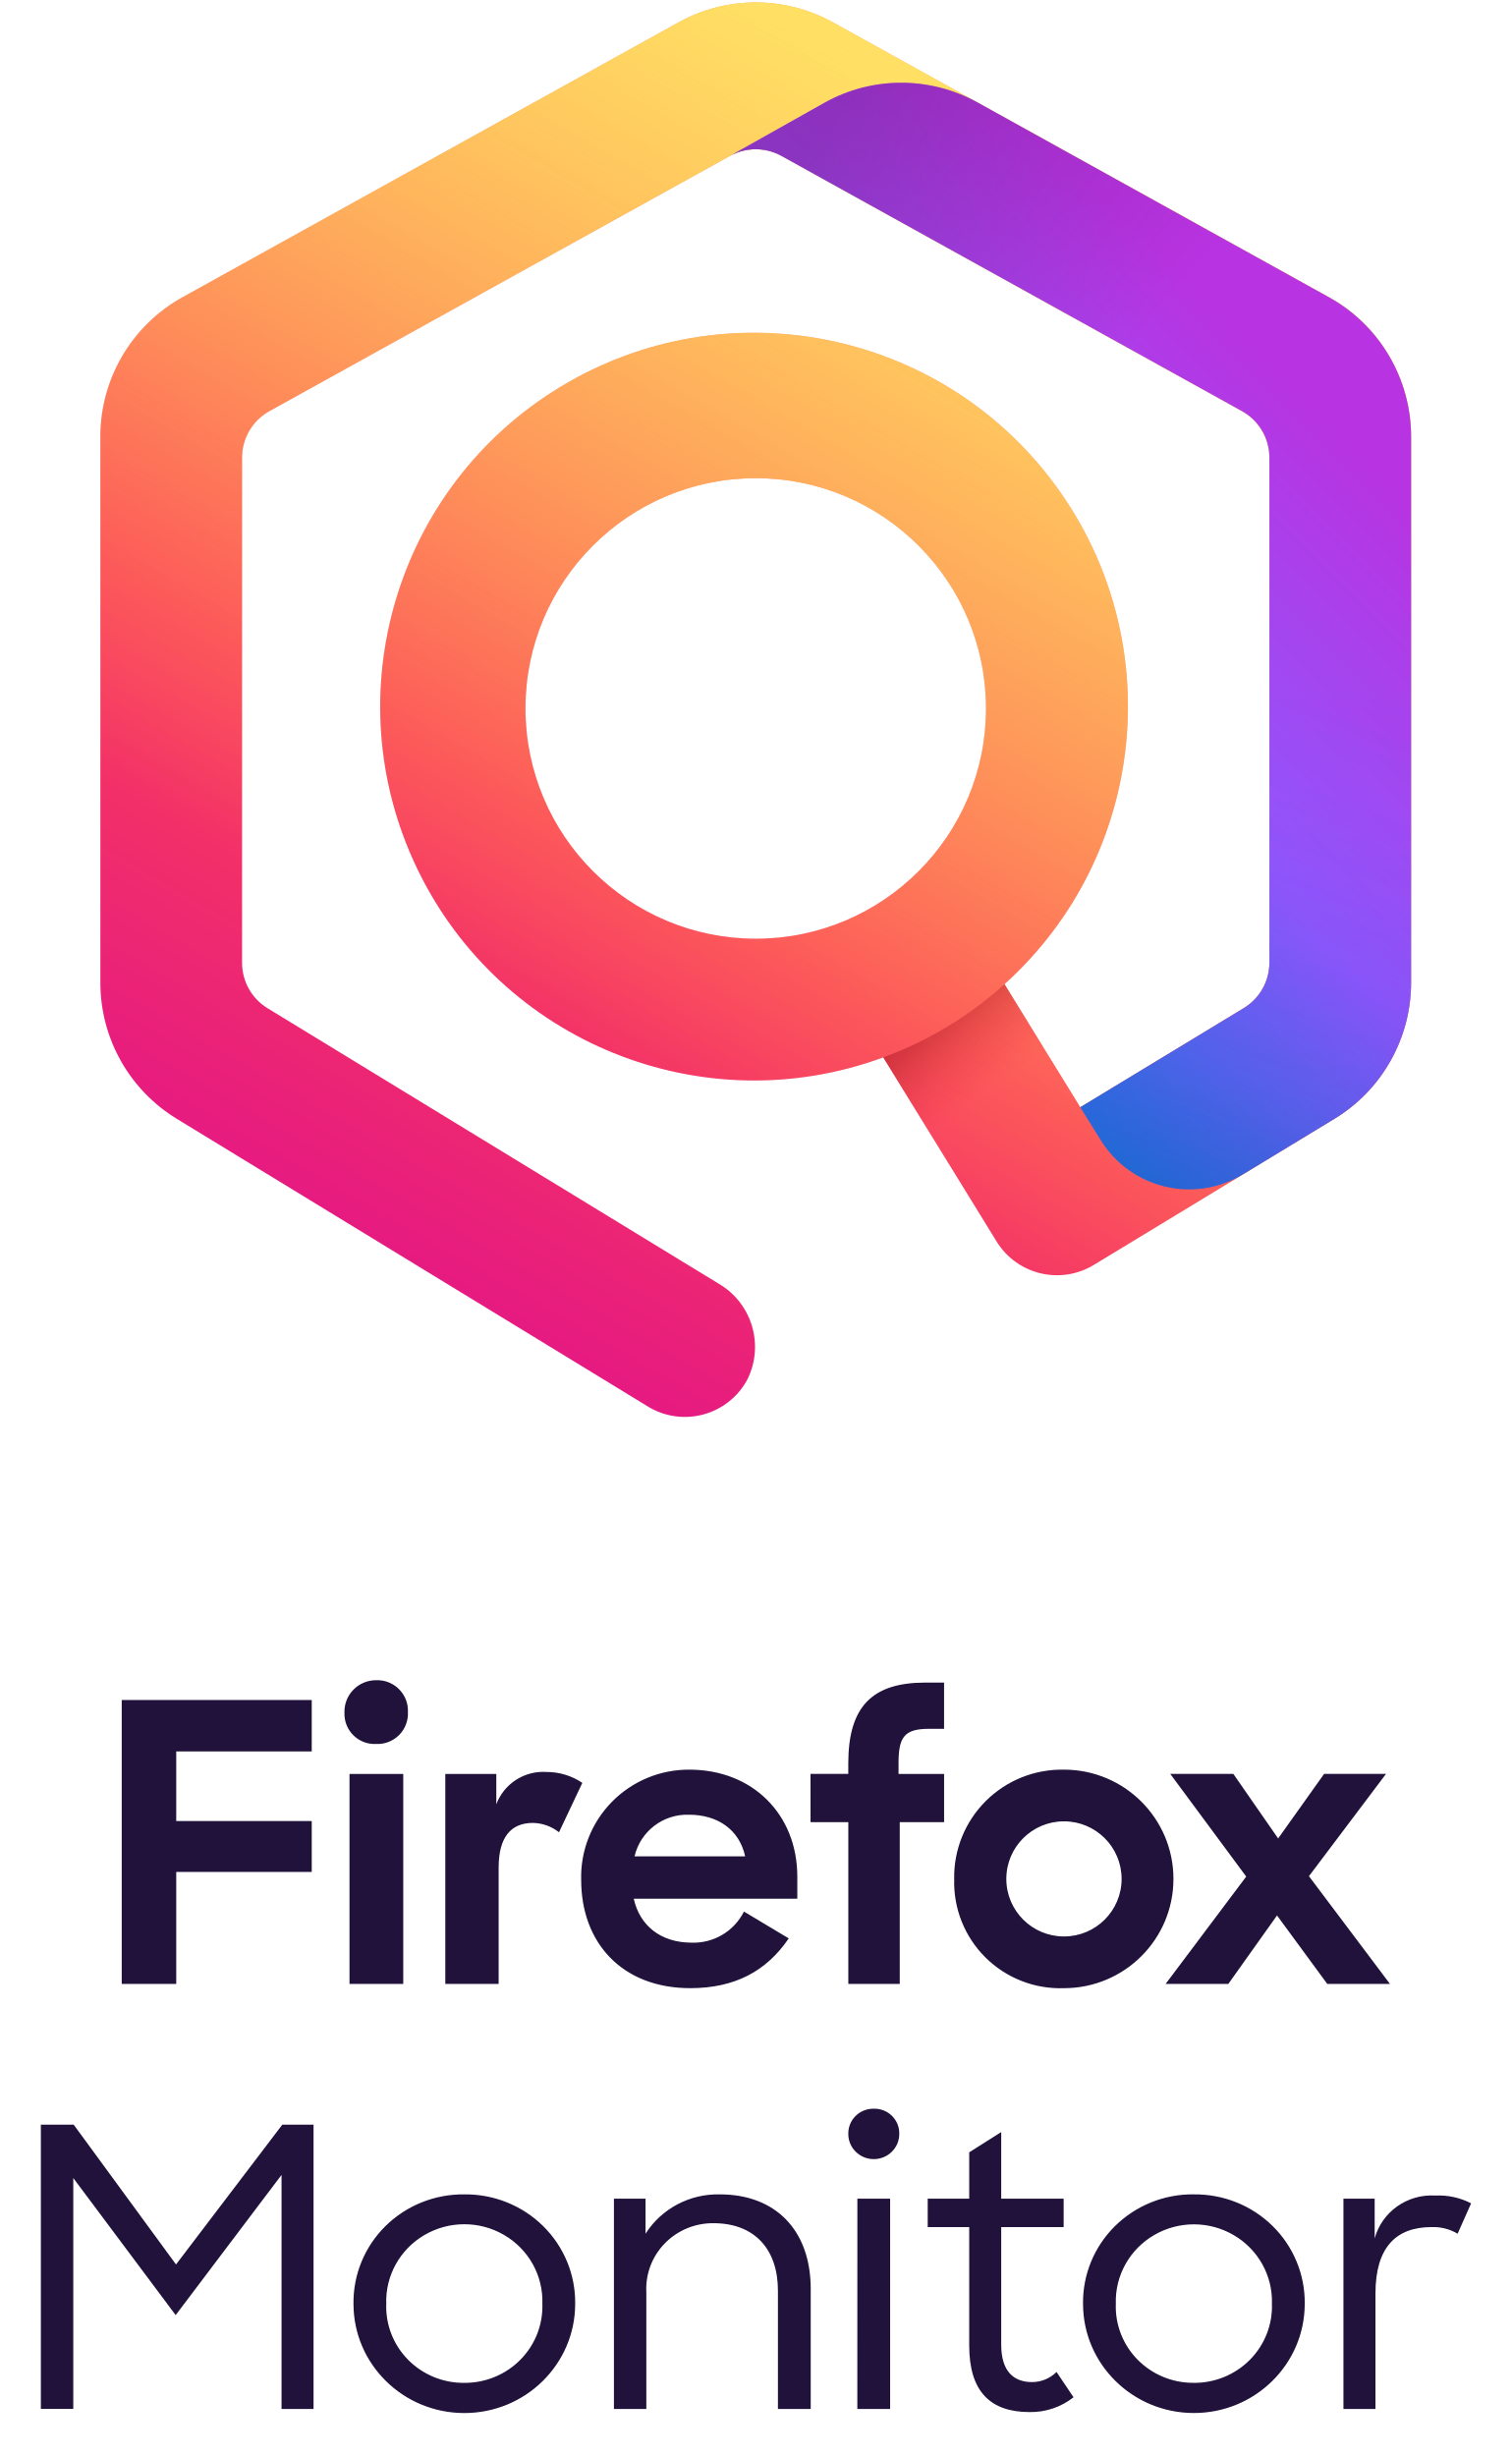
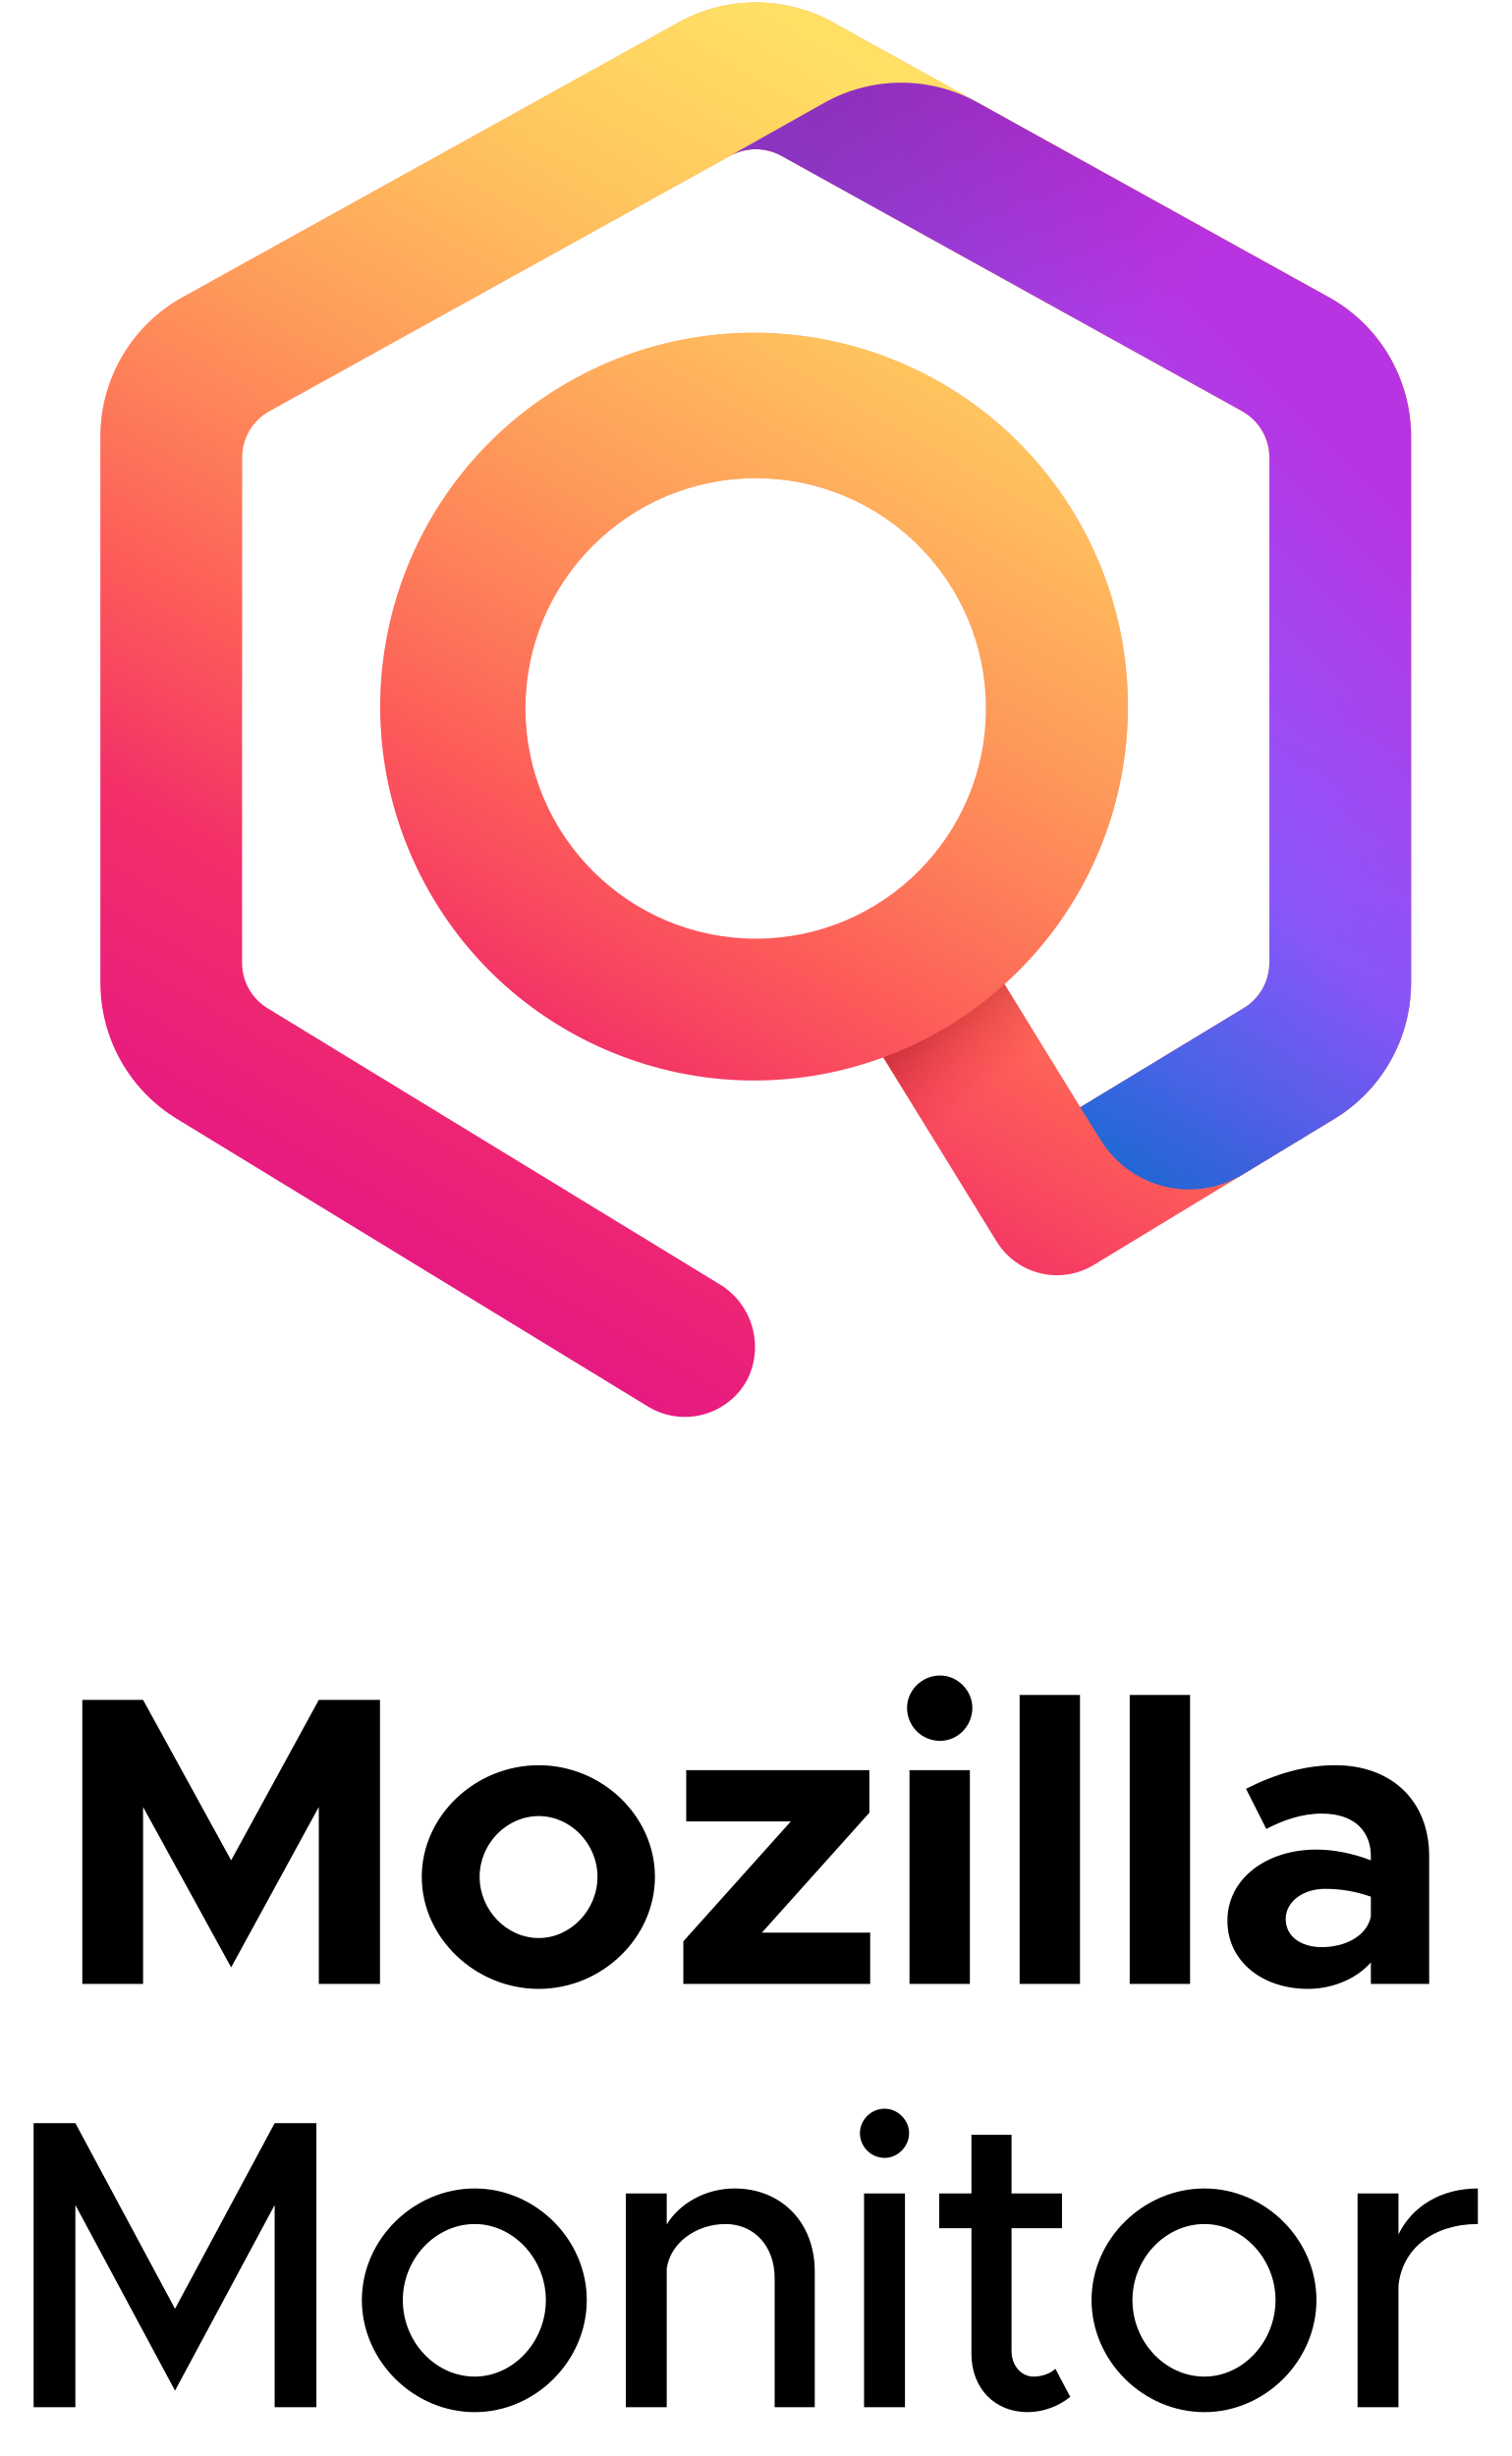
- <svg xmlns="http://www.w3.org/2000/svg" xmlns:xlink="http://www.w3.org/1999/xlink" width="128" height="208" viewBox="0 0 128 208">
+ <svg xmlns="http://www.w3.org/2000/svg" width="128" height="208" viewBox="0 0 128 208">
  <defs>
-     <linearGradient id="a" x1="54.419" y1="9.758" x2="16.72" y2="75.055" gradientUnits="userSpaceOnUse">
+     <linearGradient id="a" x1="54.419" x2="16.72" y1="9.758" y2="75.055" gradientUnits="userSpaceOnUse">
      <stop offset="0" stop-color="#ff9640" />
      <stop offset=".6" stop-color="#fc4055" />
      <stop offset="1" stop-color="#e31587" />
    </linearGradient>
-     <linearGradient id="b" x1="54.419" y1="9.758" x2="16.72" y2="75.055" gradientUnits="userSpaceOnUse">
+     <linearGradient id="b" x1="54.419" x2="16.72" y1="9.758" y2="75.055" gradientUnits="userSpaceOnUse">
      <stop offset="0" stop-color="#fff36e" stop-opacity=".8" />
      <stop offset=".094" stop-color="#fff36e" stop-opacity=".699" />
      <stop offset=".752" stop-color="#fff36e" stop-opacity="0" />
    </linearGradient>
-     <linearGradient id="c" x1="35.583" y1="53.055" x2="67.226" y2="21.412" gradientUnits="userSpaceOnUse">
+     <linearGradient id="c" x1="35.583" x2="67.226" y1="53.055" y2="21.412" gradientUnits="userSpaceOnUse">
      <stop offset="0" stop-color="#0090ed" />
      <stop offset=".325" stop-color="#5b6df8" />
      <stop offset=".529" stop-color="#9059ff" />
      <stop offset="1" stop-color="#b833e1" />
    </linearGradient>
-     <linearGradient id="d" x1="46.271" y1="56.809" x2="51.587" y2="63.145" gradientUnits="userSpaceOnUse">
+     <linearGradient id="d" x1="46.271" x2="51.587" y1="56.809" y2="63.145" gradientUnits="userSpaceOnUse">
      <stop offset="0" stop-color="#960e18" stop-opacity=".6" />
      <stop offset=".192" stop-color="#ac1624" stop-opacity=".476" />
      <stop offset=".579" stop-color="#e42c41" stop-opacity=".156" />
      <stop offset=".75" stop-color="#ff3750" stop-opacity="0" />
    </linearGradient>
-     <linearGradient id="e" x1="60.476" y1="70.615" x2="74.703" y2="33.486" gradientUnits="userSpaceOnUse">
+     <linearGradient id="e" x1="60.476" x2="74.703" y1="70.615" y2="33.486" gradientUnits="userSpaceOnUse">
      <stop offset="0" stop-color="#054096" stop-opacity=".5" />
      <stop offset=".054" stop-color="#0f3d9c" stop-opacity=".441" />
      <stop offset=".261" stop-color="#2f35b1" stop-opacity=".249" />
      <stop offset=".466" stop-color="#462fbf" stop-opacity=".111" />
      <stop offset=".669" stop-color="#542bc8" stop-opacity=".028" />
      <stop offset=".864" stop-color="#592acb" stop-opacity="0" />
    </linearGradient>
-     <linearGradient id="f" x1="41.912" y1="5.95" x2="74.239" y2="33.449" gradientUnits="userSpaceOnUse">
+     <linearGradient id="f" x1="41.912" x2="74.239" y1="5.95" y2="33.449" gradientUnits="userSpaceOnUse">
      <stop offset="0" stop-color="#722291" stop-opacity=".5" />
      <stop offset=".5" stop-color="#722291" stop-opacity="0" />
    </linearGradient>
    <symbol id="g" data-name="Icon 80 (Full Color)" viewBox="0 0 74 79.866">
-       <path d="M69.363 16.646l-28-15.518a9 9 0 0 0-8.726 0l-28 15.518A9 9 0 0 0 0 24.518v30.83a9 9 0 0 0 4.309 7.681l26.606 16.248a4 4 0 0 0 5.617-1.536 4.132 4.132 0 0 0-1.614-5.394L9.436 56.786A3 3 0 0 1 8 54.226V25.7a3 3 0 0 1 1.546-2.624l26-14.41a3 3 0 0 1 2.908 0l26 14.41A3 3 0 0 1 66 25.7v28.513a3 3 0 0 1-1.444 2.565l-9.233 5.6-4.278-6.948a21.106 21.106 0 1 0-6.845 4.135l6.4 10.394a4 4 0 0 0 5.482 1.324l13.594-8.25A9 9 0 0 0 74 55.339V24.518a9 9 0 0 0-4.637-7.872zM24 39.863a13 13 0 1 1 13 13 13.015 13.015 0 0 1-13-13z" fill="url(#a)" />
-       <path d="M69.363 16.646l-28-15.518a9 9 0 0 0-8.726 0l-28 15.518A9 9 0 0 0 0 24.518v30.83a9 9 0 0 0 4.309 7.681l26.606 16.248a4 4 0 0 0 5.617-1.536 4.132 4.132 0 0 0-1.614-5.394L9.436 56.786A3 3 0 0 1 8 54.226V25.7a3 3 0 0 1 1.546-2.624l26-14.41a3 3 0 0 1 2.908 0l26 14.41A3 3 0 0 1 66 25.7v28.513a3 3 0 0 1-1.444 2.565l-9.233 5.6-4.278-6.948a21.106 21.106 0 1 0-6.845 4.135l6.4 10.394a4 4 0 0 0 5.482 1.324l13.594-8.25A9 9 0 0 0 74 55.339V24.518a9 9 0 0 0-4.637-7.872zM24 39.863a13 13 0 1 1 13 13 13.015 13.015 0 0 1-13-13z" fill="url(#b)" />
-       <path d="M40.868 5.673a8.875 8.875 0 0 1 8.651-.024l.8.443 19.044 10.554A9 9 0 0 1 74 24.518v30.821a9 9 0 0 1-4.331 7.694l-5.161 3.132a5.863 5.863 0 0 1-8.018-1.912l-1.167-1.872 9.233-5.6A3 3 0 0 0 66 54.213V25.7a3 3 0 0 0-1.546-2.624l-26-14.41a3 3 0 0 0-2.908 0z" fill="url(#c)" />
-       <path d="M48.447 66.471L44.2 59.565a20.985 20.985 0 0 0 6.848-4.135l4.278 6.951z" opacity=".9" fill="url(#d)" />
-       <path d="M66 54.213a3 3 0 0 1-1.444 2.565l-9.233 5.6 1.167 1.872a5.863 5.863 0 0 0 8.018 1.912l5.161-3.132A9 9 0 0 0 74 55.339v-16.01h-8z" opacity=".9" fill="url(#e)" />
-       <path d="M69.363 16.646L50.32 6.092l-.8-.443a8.875 8.875 0 0 0-8.651.024l-5.322 2.99a3 3 0 0 1 2.908 0l26 14.41A3 3 0 0 1 66 25.7v13.629h8V24.518a9 9 0 0 0-4.637-7.872z" fill="url(#f)" />
-     </symbol>
-     <symbol id="h" data-name="Wordmark - Firefox" viewBox="0 0 143.009 34.775">
-       <path d="M0 2.239h21.427v5.8H6.147V15.9h15.28v5.752H6.147v12.64H0zM28.716 0a3.448 3.448 0 0 1 3.557 3.6 3.434 3.434 0 0 1-3.6 3.6 3.4 3.4 0 0 1-3.556-3.513A3.555 3.555 0 0 1 28.716 0zm-3.03 10.582h6.06v23.71h-6.06zm23.623 6.586a4.894 4.894 0 0 0-2.942-1.054c-2.459 0-3.864 1.581-3.864 5.05v13.128h-6.015v-23.71h5.752v3.425a5.649 5.649 0 0 1 5.66-3.645 7.184 7.184 0 0 1 4.04 1.23zm2.5 5.4A12.129 12.129 0 0 1 64.018 10.1c7.113 0 12.163 5.049 12.163 12.075v2.5H57.739c.659 2.986 2.986 4.962 6.543 4.962a6.353 6.353 0 0 0 5.883-3.513l5.05 3.03c-2.5 3.688-6.059 5.62-11.109 5.62-7.684.001-12.294-5.136-12.294-12.205zm6.015-2.679H70.3c-.658-3.029-3.117-4.7-6.323-4.7a6.091 6.091 0 0 0-6.15 4.701zm19.847-9.308h4.259V9.4c0-6.454 2.722-9.133 8.694-9.133h2.107v5.222h-1.709c-2.81 0-3.425.966-3.425 3.907v1.186h5.137v5.445h-5v18.265h-5.8V16.027h-4.26zm16.2 11.855A12.139 12.139 0 0 1 106.258 10.1a12.338 12.338 0 1 1 0 24.676 11.959 11.959 0 0 1-12.382-12.339zm18.88 0a6.5 6.5 0 1 0-13 0 6.5 6.5 0 1 0 13 0zm14.051-.263l-8.562-11.592h7.113l5.05 7.289 5.181-7.289h6.981l-8.689 11.549 9.133 12.162h-7.069l-5.664-7.728-5.489 7.728h-7.069z" fill="#20123a" />
-     </symbol>
-     <symbol id="i" data-name="Wordmark" viewBox="0 0 159.16 34.389">
-       <path d="M15.04 17.59L3.65 1.8H0v32.1h3.606V7.827L15 23.307 26.782 7.476v26.429h3.562V1.8H26.87zM47.1 9.675a12.192 12.192 0 0 0-12.311 12.357 12.335 12.335 0 1 0 24.67 0A12.2 12.2 0 0 0 47.1 9.675zm0 21.284a8.607 8.607 0 0 1-8.664-8.927 8.691 8.691 0 1 1 17.372 0 8.642 8.642 0 0 1-8.708 8.927zM75.557 9.675a9.493 9.493 0 0 0-8.268 4.441v-3.958h-3.518v23.747h3.606V20.713a7.411 7.411 0 0 1 7.476-7.784c4.617 0 7.168 2.99 7.168 7.607v13.369h3.65V20.36c0-6.639-3.914-10.685-10.114-10.685zm15.3 24.23h3.651V10.158h-3.646zM92.666 0a2.788 2.788 0 0 0-2.814 2.858 2.836 2.836 0 1 0 5.672 0A2.772 2.772 0 0 0 92.666 0zM110.3 30.871c-2.023 0-3.43-1.187-3.43-4.222V13.368h6.947v-3.21h-6.947V2.639l-3.562 2.286v5.233H98.69v3.21h4.618v13.369c0 5.234 2.375 7.52 6.728 7.52a7.618 7.618 0 0 0 4.881-1.671l-1.891-2.858a3.828 3.828 0 0 1-2.726 1.143zm17.987-21.2a12.192 12.192 0 0 0-12.312 12.357 12.335 12.335 0 1 0 24.67 0 12.2 12.2 0 0 0-12.358-12.353zm0 21.284a8.606 8.606 0 0 1-8.663-8.927 8.69 8.69 0 1 1 17.371 0 8.642 8.642 0 0 1-8.708 8.931zM155.2 9.807a6.575 6.575 0 0 0-6.772 4.837v-4.486h-3.475v23.747h3.563V20.889c0-5.234 2.286-7.521 6.244-7.521a5.207 5.207 0 0 1 2.9.748l1.5-3.429a7.744 7.744 0 0 0-3.96-.88z" fill="#20123a" />
+       <path fill="url(#a)" d="m69.363 16.646-28-15.518a9 9 0 0 0-8.726 0l-28 15.518A9 9 0 0 0 0 24.518v30.83a9 9 0 0 0 4.309 7.681l26.606 16.248a4 4 0 0 0 5.617-1.536 4.132 4.132 0 0 0-1.614-5.394L9.436 56.786A3 3 0 0 1 8 54.226V25.7a3 3 0 0 1 1.546-2.624l26-14.41a3 3 0 0 1 2.908 0l26 14.41A3 3 0 0 1 66 25.7v28.513a3 3 0 0 1-1.444 2.565l-9.233 5.6-4.278-6.948a21.106 21.106 0 1 0-6.845 4.135l6.4 10.394a4 4 0 0 0 5.482 1.324l13.594-8.25A9 9 0 0 0 74 55.339V24.518a9 9 0 0 0-4.637-7.872zM24 39.863a13 13 0 1 1 13 13 13.015 13.015 0 0 1-13-13z" />
+       <path fill="url(#b)" d="m69.363 16.646-28-15.518a9 9 0 0 0-8.726 0l-28 15.518A9 9 0 0 0 0 24.518v30.83a9 9 0 0 0 4.309 7.681l26.606 16.248a4 4 0 0 0 5.617-1.536 4.132 4.132 0 0 0-1.614-5.394L9.436 56.786A3 3 0 0 1 8 54.226V25.7a3 3 0 0 1 1.546-2.624l26-14.41a3 3 0 0 1 2.908 0l26 14.41A3 3 0 0 1 66 25.7v28.513a3 3 0 0 1-1.444 2.565l-9.233 5.6-4.278-6.948a21.106 21.106 0 1 0-6.845 4.135l6.4 10.394a4 4 0 0 0 5.482 1.324l13.594-8.25A9 9 0 0 0 74 55.339V24.518a9 9 0 0 0-4.637-7.872zM24 39.863a13 13 0 1 1 13 13 13.015 13.015 0 0 1-13-13z" />
+       <path fill="url(#c)" d="M40.868 5.673a8.875 8.875 0 0 1 8.651-.024l.8.443 19.044 10.554A9 9 0 0 1 74 24.518v30.821a9 9 0 0 1-4.331 7.694l-5.161 3.132a5.863 5.863 0 0 1-8.018-1.912l-1.167-1.872 9.233-5.6A3 3 0 0 0 66 54.213V25.7a3 3 0 0 0-1.546-2.624l-26-14.41a3 3 0 0 0-2.908 0z" />
+       <path fill="url(#d)" d="M48.447 66.471 44.2 59.565a20.985 20.985 0 0 0 6.848-4.135l4.278 6.951z" opacity=".9" />
+       <path fill="url(#e)" d="M66 54.213a3 3 0 0 1-1.444 2.565l-9.233 5.6 1.167 1.872a5.863 5.863 0 0 0 8.018 1.912l5.161-3.132A9 9 0 0 0 74 55.339v-16.01h-8z" opacity=".9" />
+       <path fill="url(#f)" d="M69.363 16.646 50.32 6.092l-.8-.443a8.875 8.875 0 0 0-8.651.024l-5.322 2.99a3 3 0 0 1 2.908 0l26 14.41A3 3 0 0 1 66 25.7v13.629h8V24.518a9 9 0 0 0-4.637-7.872z" />
    </symbol>
  </defs>
-   <use data-name="Icon 80 (Full Color)" width="74" height="79.866" transform="matrix(1.5 0 0 1.5 8.5 .205)" xlink:href="#g" />
-   <use data-name="Wordmark - Firefox" width="143.009" height="34.775" transform="matrix(.751 0 0 .75 10.308 142.298)" xlink:href="#h" />
-   <use data-name="Wordmark" width="159.16" height="34.389" transform="matrix(.761 0 0 .75 3.461 178.587)" xlink:href="#i" />
+   <use width="74" height="79.866" data-name="Icon 80 (Full Color)" href="#g" transform="matrix(1.5 0 0 1.5 8.5 .205)" />
+   <path d="M6.97 168.02v-24.055h5.147l7.458 13.586 7.423-13.586h5.182v24.055h-5.182v-14.986l-7.423 13.585-7.458-13.585v14.986H6.97Zm38.655.42c-5.391 0-9.908-4.342-9.908-9.49 0-5.145 4.517-9.453 9.908-9.453 5.357 0 9.839 4.308 9.839 9.453 0 5.148-4.482 9.49-9.839 9.49Zm0-4.307c2.697 0 4.973-2.381 4.973-5.183 0-2.8-2.276-5.145-4.973-5.145-2.73 0-5.007 2.345-5.007 5.145 0 2.802 2.277 5.183 5.007 5.183Zm12.243 3.887v-3.606l9.102-10.155h-8.857v-4.341h15.509v3.606l-9.102 10.154h9.172v4.342H57.868Zm21.746-20.587c-1.577 0-2.8-1.26-2.8-2.802 0-1.435 1.223-2.731 2.8-2.731 1.505 0 2.731 1.296 2.731 2.731 0 1.542-1.226 2.802-2.731 2.802Zm-2.592 20.587v-18.102h5.113v18.102h-5.113Zm9.326 0v-24.474h5.111v24.474h-5.111Zm9.322 0v-24.474h5.112v24.474H95.67Zm17.411-18.523c4.728 0 7.949 2.977 7.949 7.704v10.819h-4.937v-1.821c-1.296 1.47-3.361 2.241-5.322 2.241-3.852 0-6.828-2.311-6.828-5.777 0-3.571 3.326-6.022 7.529-6.022 1.47 0 3.08.315 4.621.91v-.35c0-1.926-1.191-3.606-4.166-3.606-1.681 0-3.257.559-4.692 1.295l-1.716-3.396c2.556-1.295 5.041-1.997 7.562-1.997Zm-1.154 15.407c1.96 0 3.815-.911 4.166-2.591v-1.681a11.482 11.482 0 0 0-3.886-.664c-1.856 0-3.326 1.084-3.326 2.555 0 1.47 1.295 2.381 3.046 2.381Z" style="transform-box:fill-box;transform-origin:50% 50%" />
+   <path d="M2.847 203.866v-24.055h3.536l8.439 15.721 8.437-15.721h3.536v24.055h-3.536v-17.122l-8.437 15.721-8.439-15.721v17.122H2.847Zm37.357.42c-5.182 0-9.559-4.342-9.559-9.49 0-5.145 4.377-9.453 9.559-9.453 5.146 0 9.488 4.308 9.488 9.453 0 5.148-4.342 9.49-9.488 9.49Zm0-3.012c3.256 0 6.022-2.94 6.022-6.478 0-3.499-2.766-6.441-6.022-6.441-3.326 0-6.091 2.942-6.091 6.441 0 3.538 2.765 6.478 6.091 6.478Zm22.002-15.931c3.991 0 6.792 2.907 6.792 7.003v11.52h-3.395v-10.924c0-2.696-1.717-4.587-4.167-4.587-2.521 0-4.692 1.645-4.973 3.782v11.729h-3.466v-18.102h3.466v2.626c1.086-1.786 3.292-3.047 5.743-3.047Zm12.716-2.589a2.106 2.106 0 0 1-2.099-2.102c0-1.085.909-2.065 2.099-2.065 1.12 0 2.066.98 2.066 2.065 0 1.121-.946 2.102-2.066 2.102Zm-1.75 21.112v-18.102h3.466v18.102h-3.466Zm16.203-3.256 1.26 2.381a5.829 5.829 0 0 1-3.606 1.295c-2.801 0-4.762-2.031-4.762-4.936v-10.644h-2.731v-2.942h2.731v-4.972h3.396v4.972h4.272v2.942h-4.272v10.398c0 1.26.841 2.17 1.857 2.17.769 0 1.47-.279 1.855-.664Zm12.621 3.676c-5.182 0-9.558-4.342-9.558-9.49 0-5.145 4.376-9.453 9.558-9.453 5.148 0 9.488 4.308 9.488 9.453 0 5.148-4.34 9.49-9.488 9.49Zm0-3.012c3.257 0 6.022-2.94 6.022-6.478 0-3.499-2.765-6.441-6.022-6.441-3.327 0-6.093 2.942-6.093 6.441 0 3.538 2.766 6.478 6.093 6.478Zm16.435-12.043c1.156-2.382 3.607-3.888 6.723-3.888v3.012c-3.746 0-6.408 2.066-6.723 5.218v10.293h-3.465v-18.102h3.465v3.467Z" style="transform-origin:-.225px 191.016px" />
</svg>
